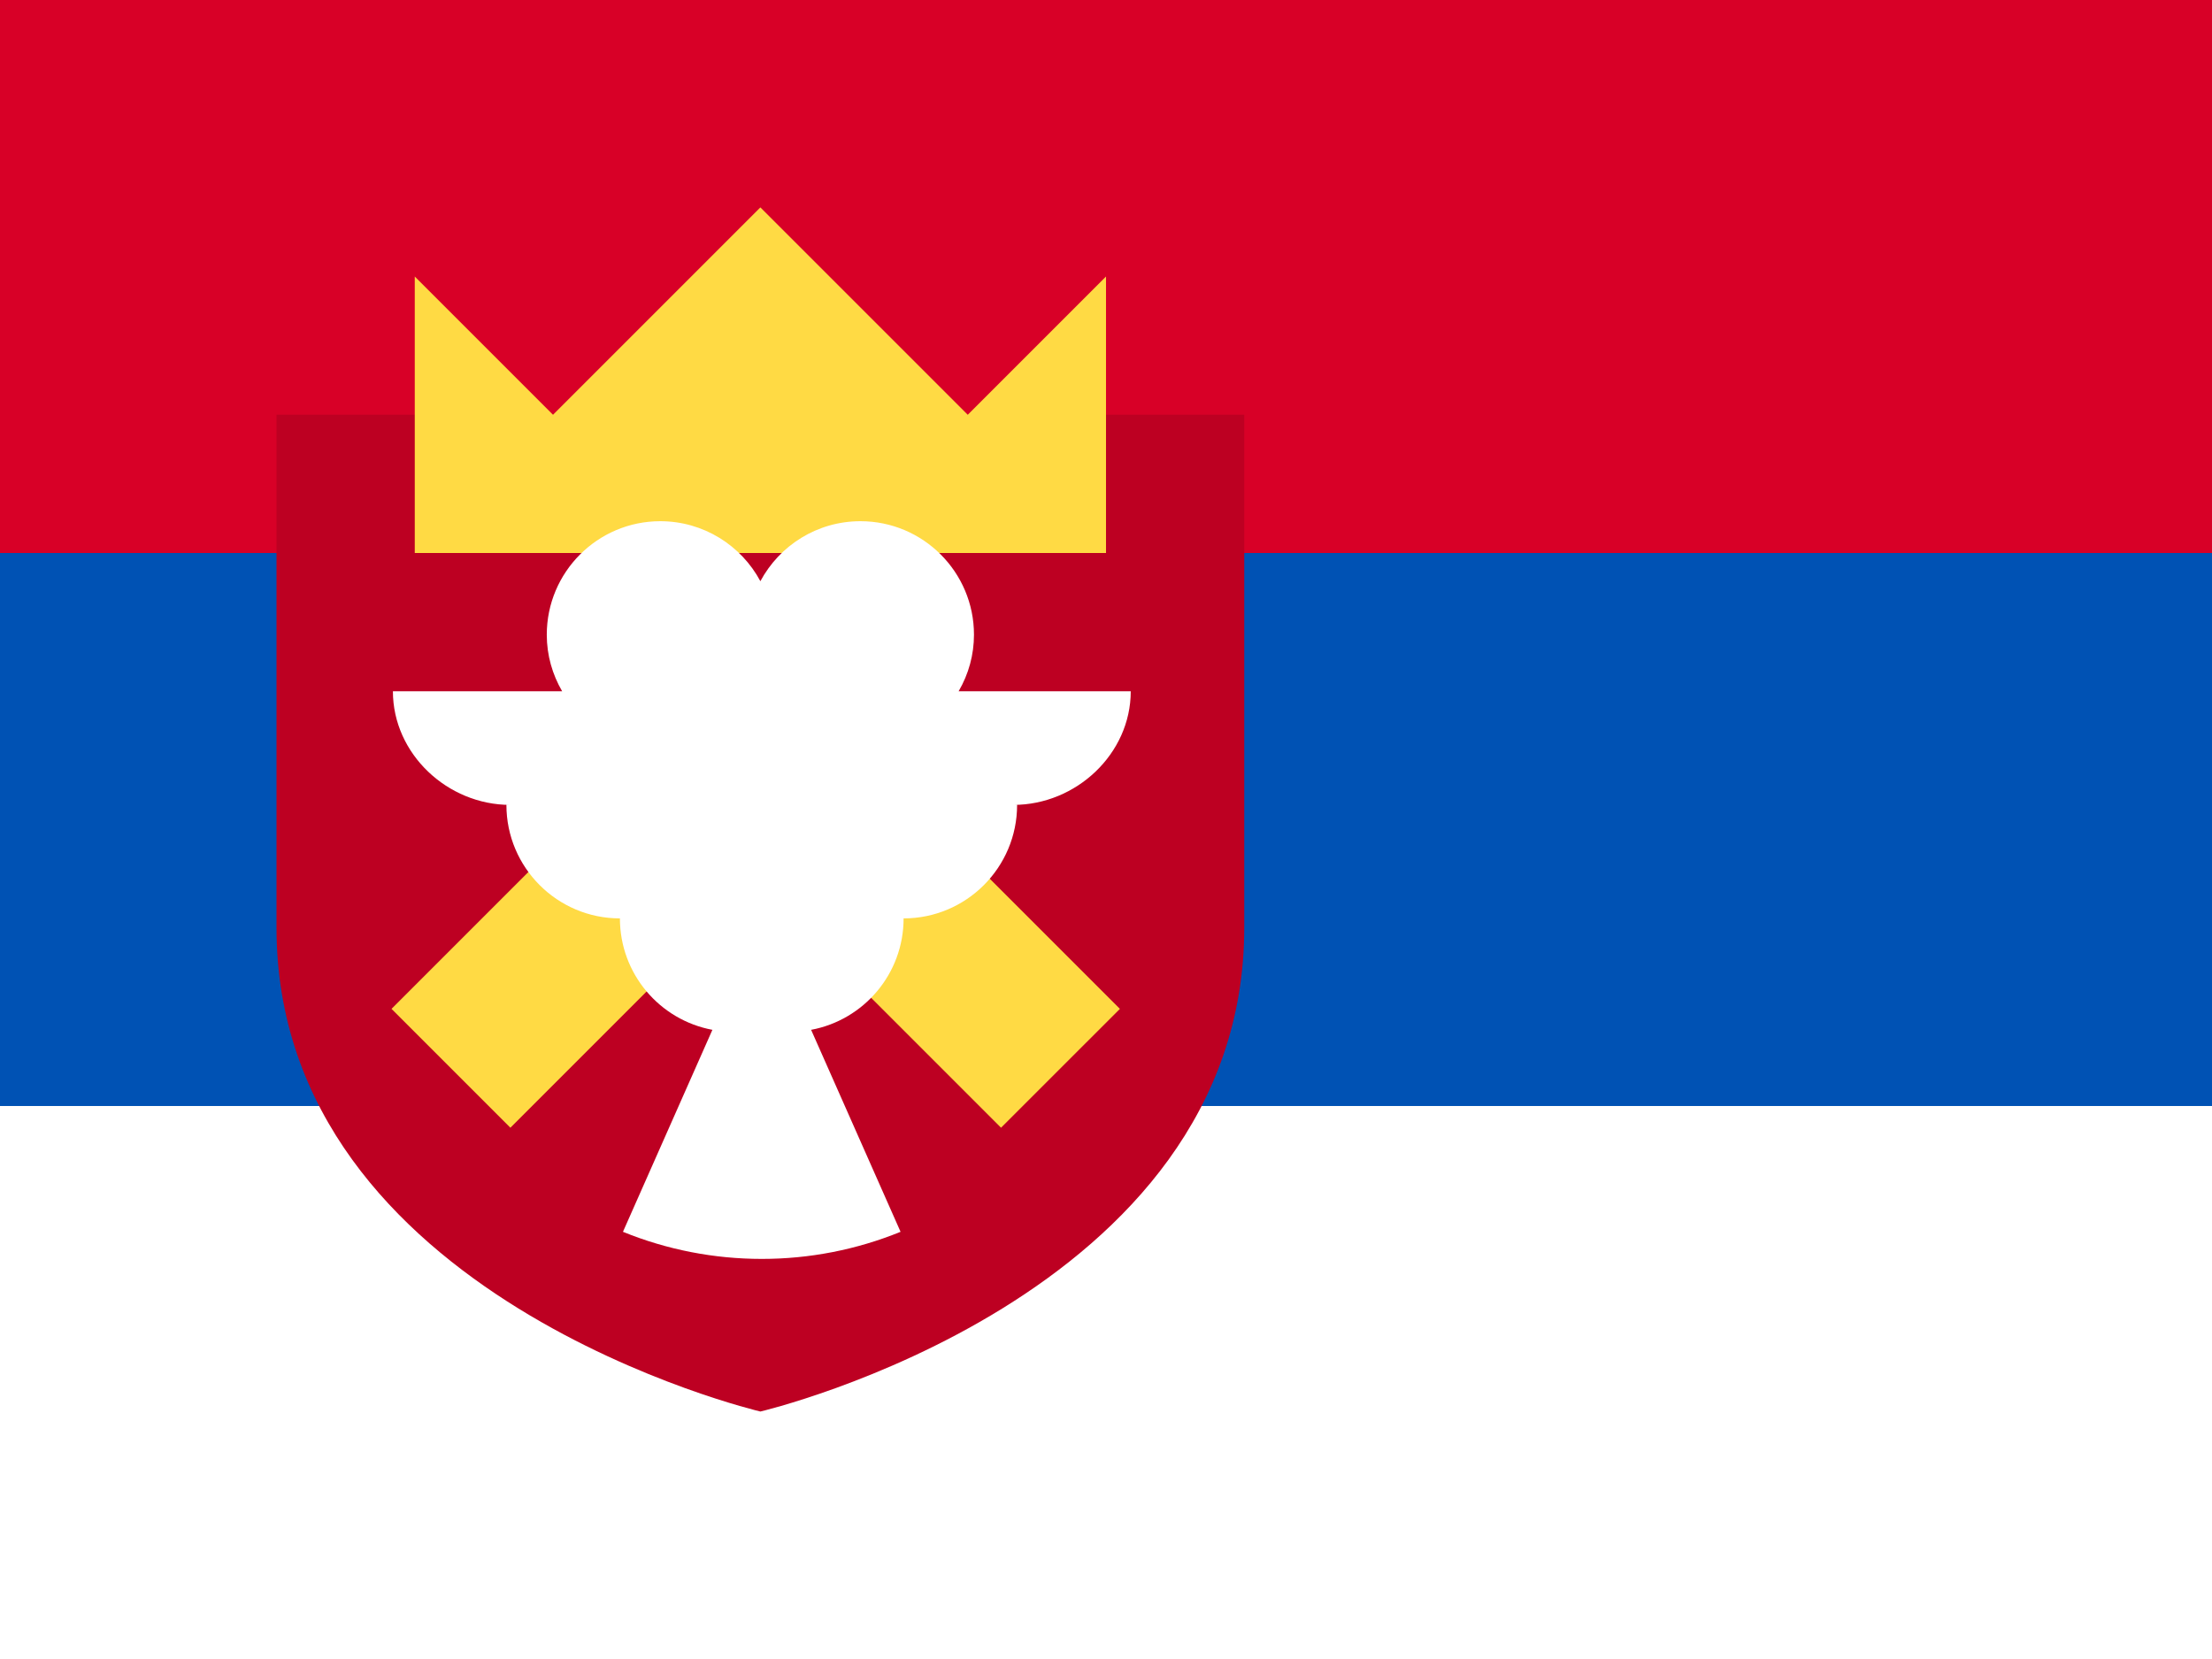
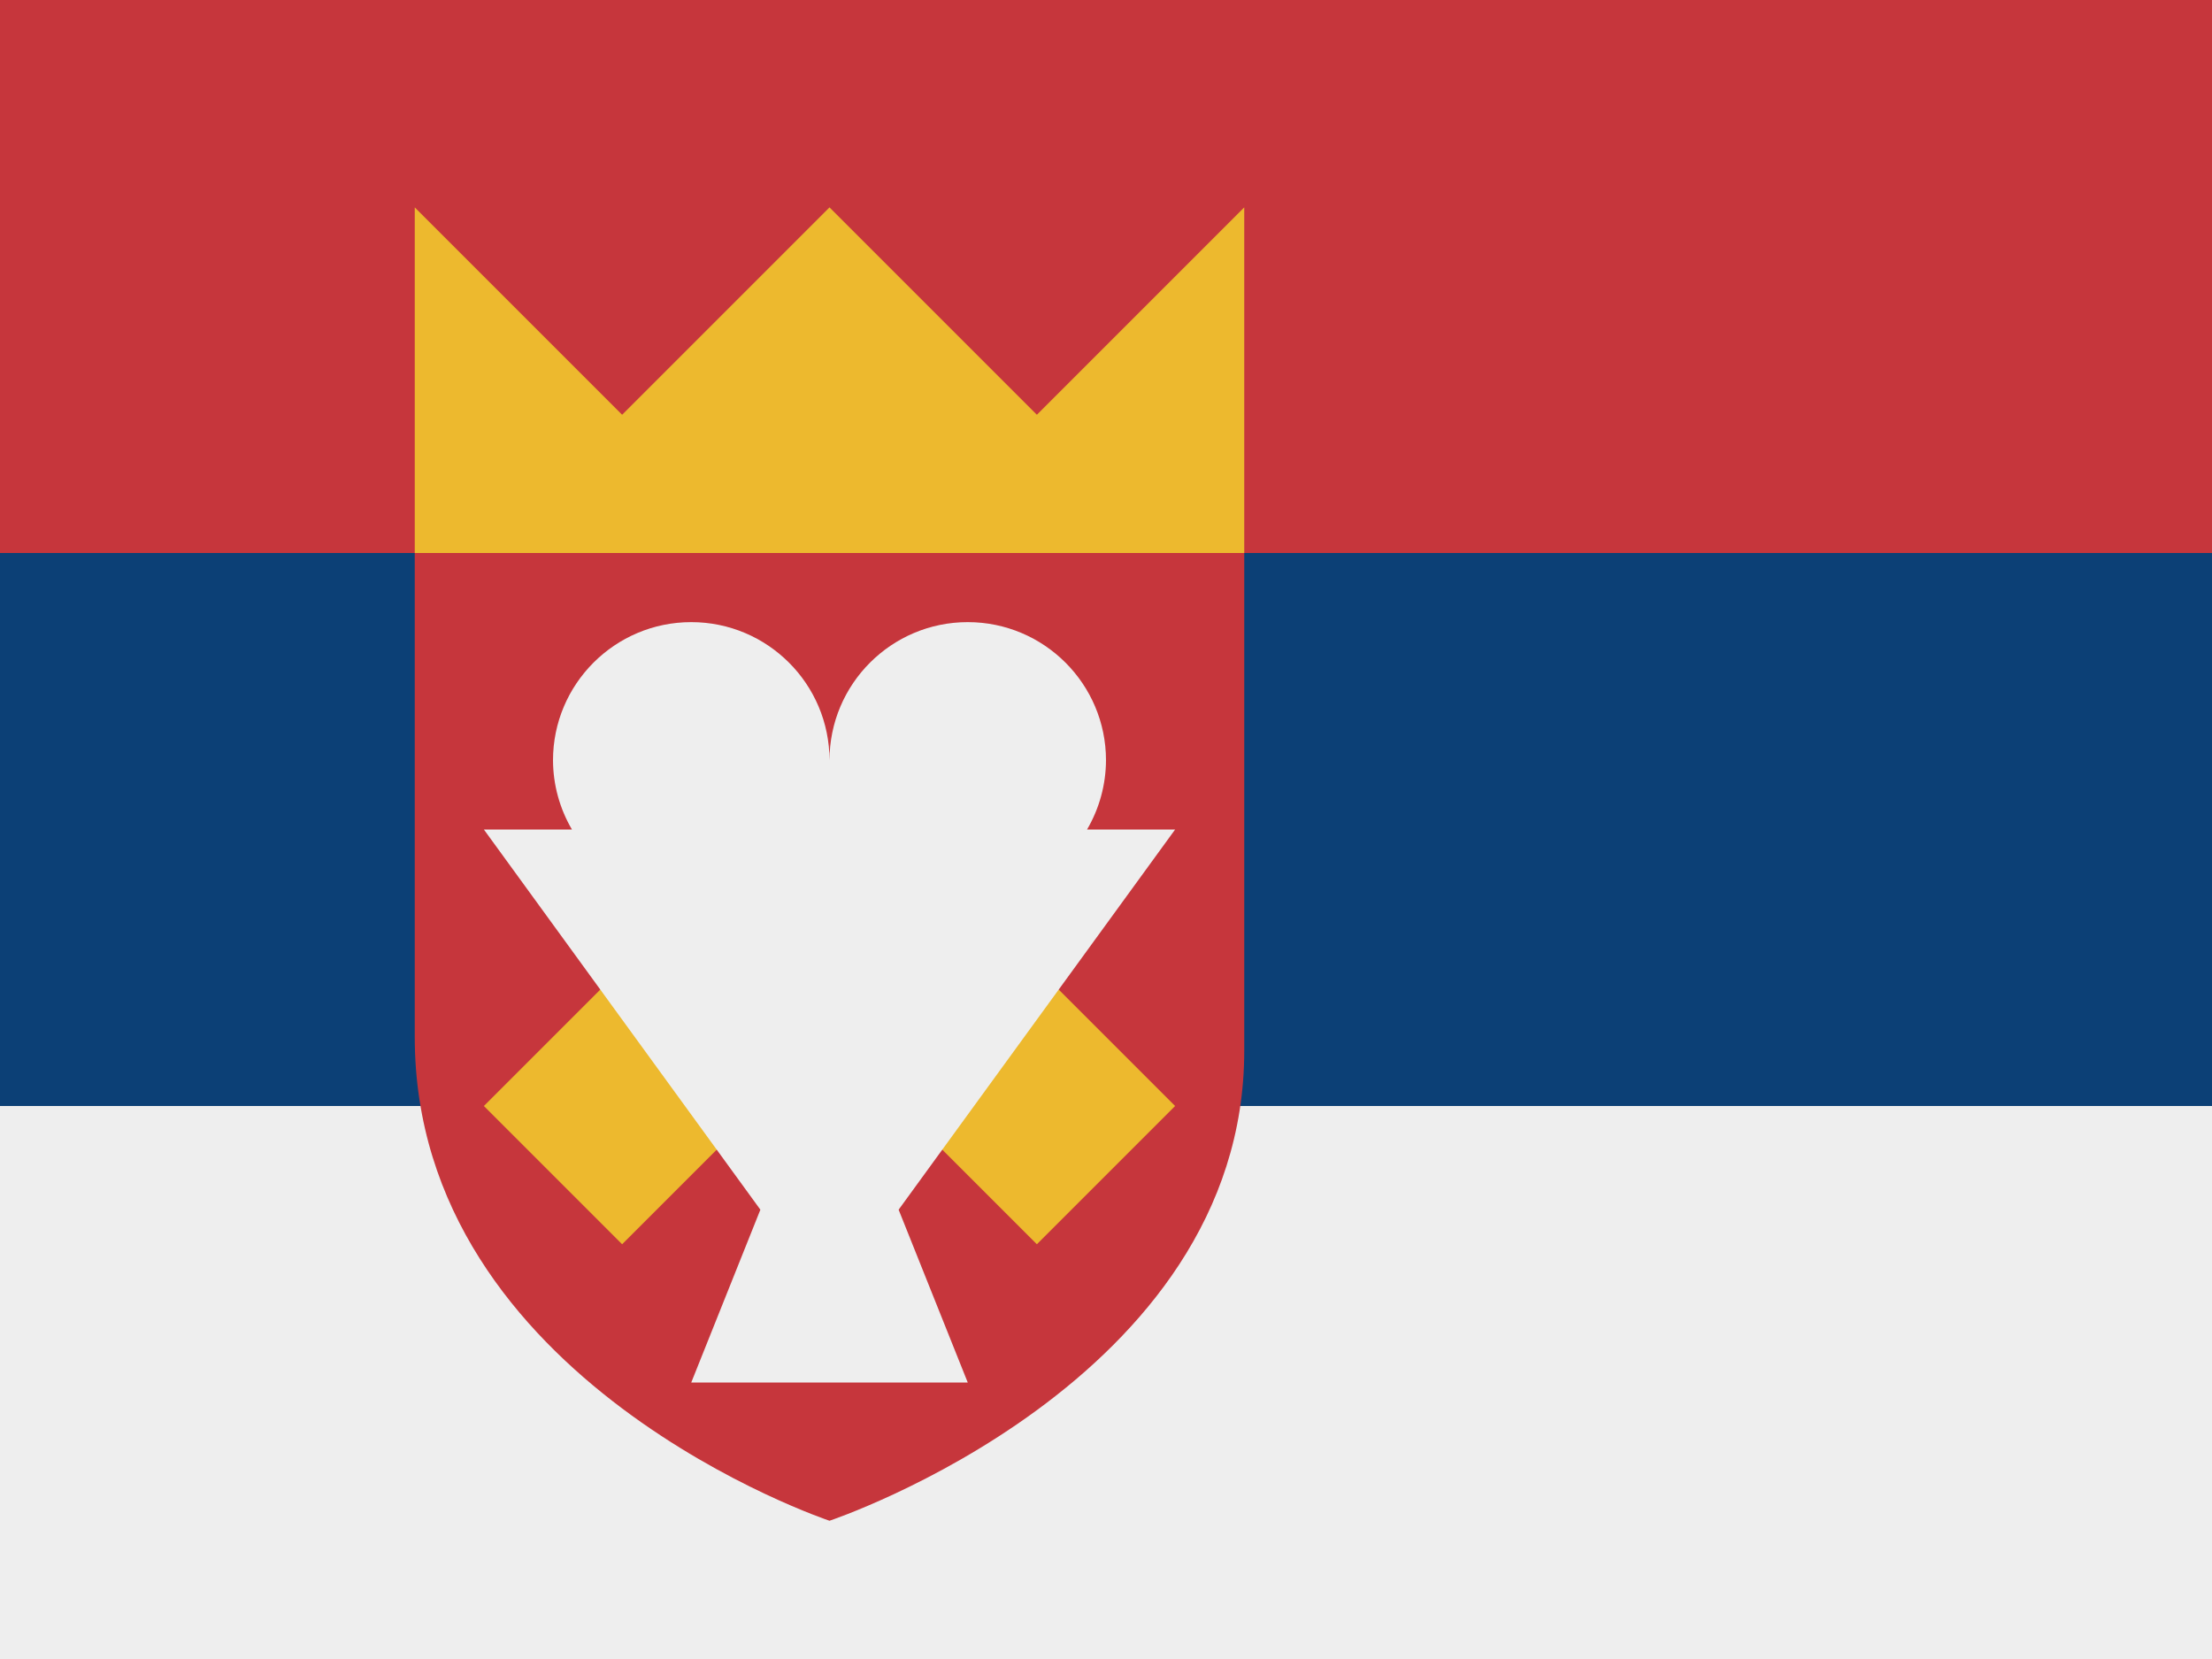
- <svg xmlns="http://www.w3.org/2000/svg" width="16" height="12" version="1.1" viewBox="0 85.333 16 12">
-   <g stroke-width=".033">
-     <path d="m0 85.333h16v12h-16z" fill="#0052b4" />
-     <path d="m0 85.333h16v4h-16z" fill="#d80027" />
-     <path d="m0 93.333h16v4h-16z" fill="#fff" />
-   </g>
-   <path d="m4.232 94.405c0.495 0.311 1.003 0.491 1.263 0.572 0.26-0.08 0.769-0.261 1.263-0.572 0.499-0.314 0.849-0.672 1.047-1.072a1.337 1.337 0 0 0-0.775-0.246c-0.105 0-0.207 0.012-0.305 0.035-0.208-0.473-0.68-0.803-1.23-0.803-0.55 0-1.022 0.33-1.23 0.803a1.346 1.346 0 0 0-0.305-0.035 1.337 1.337 0 0 0-0.775 0.246c0.198 0.4 0.548 0.758 1.047 1.072z" fill="#0052b4" stroke-width=".054" />
-   <path d="m2 88.333v3.71c0 2.679 3.5 3.5 3.5 3.5s3.5-0.821 3.5-3.5v-3.71z" fill="#bd0022" stroke-width=".055" />
-   <g transform="matrix(.054618 0 0 .054618 -5.0713 77.404)" fill="#ffda44">
-     <path d="m147.78 218.41h91.544v-36.618l-18.309 18.309-27.465-27.463-27.462 27.463-18.309-18.309zm93.383 60.371-48.231-48.231-48.231 48.231 15.741 15.74 32.49-32.49 32.49 32.49z" />
-   </g>
-   <path d="m8.179 90.333h-1.245c0.073-0.125 0.111-0.265 0.111-0.409 0-0.453-0.368-0.821-0.821-0.821-0.313 0-0.585 0.175-0.724 0.434-0.138-0.258-0.411-0.434-0.724-0.434-0.453 0-0.821 0.368-0.821 0.821 0 0.15 0.041 0.288 0.111 0.409h-1.224c0 0.453 0.395 0.822 0.848 0.822h-0.027c0 0.453 0.368 0.821 0.821 0.821 0 0.401 0.288 0.735 0.669 0.806l-0.647 1.461c0.319 0.13 0.66 0.196 1.004 0.196 0.344 2.3e-4 0.685-0.066 1.004-0.196l-0.647-1.461c0.381-0.071 0.669-0.405 0.669-0.806 0.453 0 0.821-0.368 0.821-0.821h-0.027c0.454 0 0.849-0.369 0.849-0.822z" fill="#fff" stroke-width=".055" />
+ <svg xmlns="http://www.w3.org/2000/svg" viewBox="0 0 16 12">
+   <path d="m0 0h16v12h-16z" fill="#0c4076" />
+   <path d="m0 0h16v4h-16z" fill="#c6363c" />
+   <path d="m0 8h16v4h-16z" fill="#eee" />
+   <path d="m4.91 10.1c0.424 0.311 0.86 0.491 1.08 0.572 0.223-0.08 0.659-0.261 1.08-0.572 0.428-0.314 0.727-0.672 0.898-1.07a1.15 1.34 0 0 0-0.664-0.246c-0.09 0-0.178 0.012-0.262 0.035-0.178-0.473-0.583-0.803-1.05-0.803-0.471 0-0.876 0.33-1.05 0.803a1.15 1.35 0 0 0-0.262-0.035 1.15 1.34 0 0 0-0.664 0.246c0.17 0.4 0.47 0.758 0.898 1.07z" fill="#0052b4" />
+   <path d="m3 4v3.5c0 2.5 3 3.5 3 3.5s3-1 3-3.4v-3.6z" fill="#c6363c" />
+   <path d="m3 4h6v-2.5l-1.5 1.5-1.5-1.5-1.5 1.5-1.5-1.5zm5.5 4-1-1h-3l-1 1 1 1 1.5-1.5 1.5 1.5z" fill="#edb92e" />
+   <path d="m5 4.5c-0.552 0-1 0.448-1 1 8.34e-4 0.176 0.048 0.348 0.137 0.5h-0.637l2 2.75-0.5 1.25h2l-0.5-1.25 2-2.75h-0.637c0.089-0.152 0.136-0.324 0.137-0.5 0-0.552-0.448-1-1-1s-1 0.448-1 1c0-0.552-0.448-1-1-1z" fill="#eee" />
</svg>
